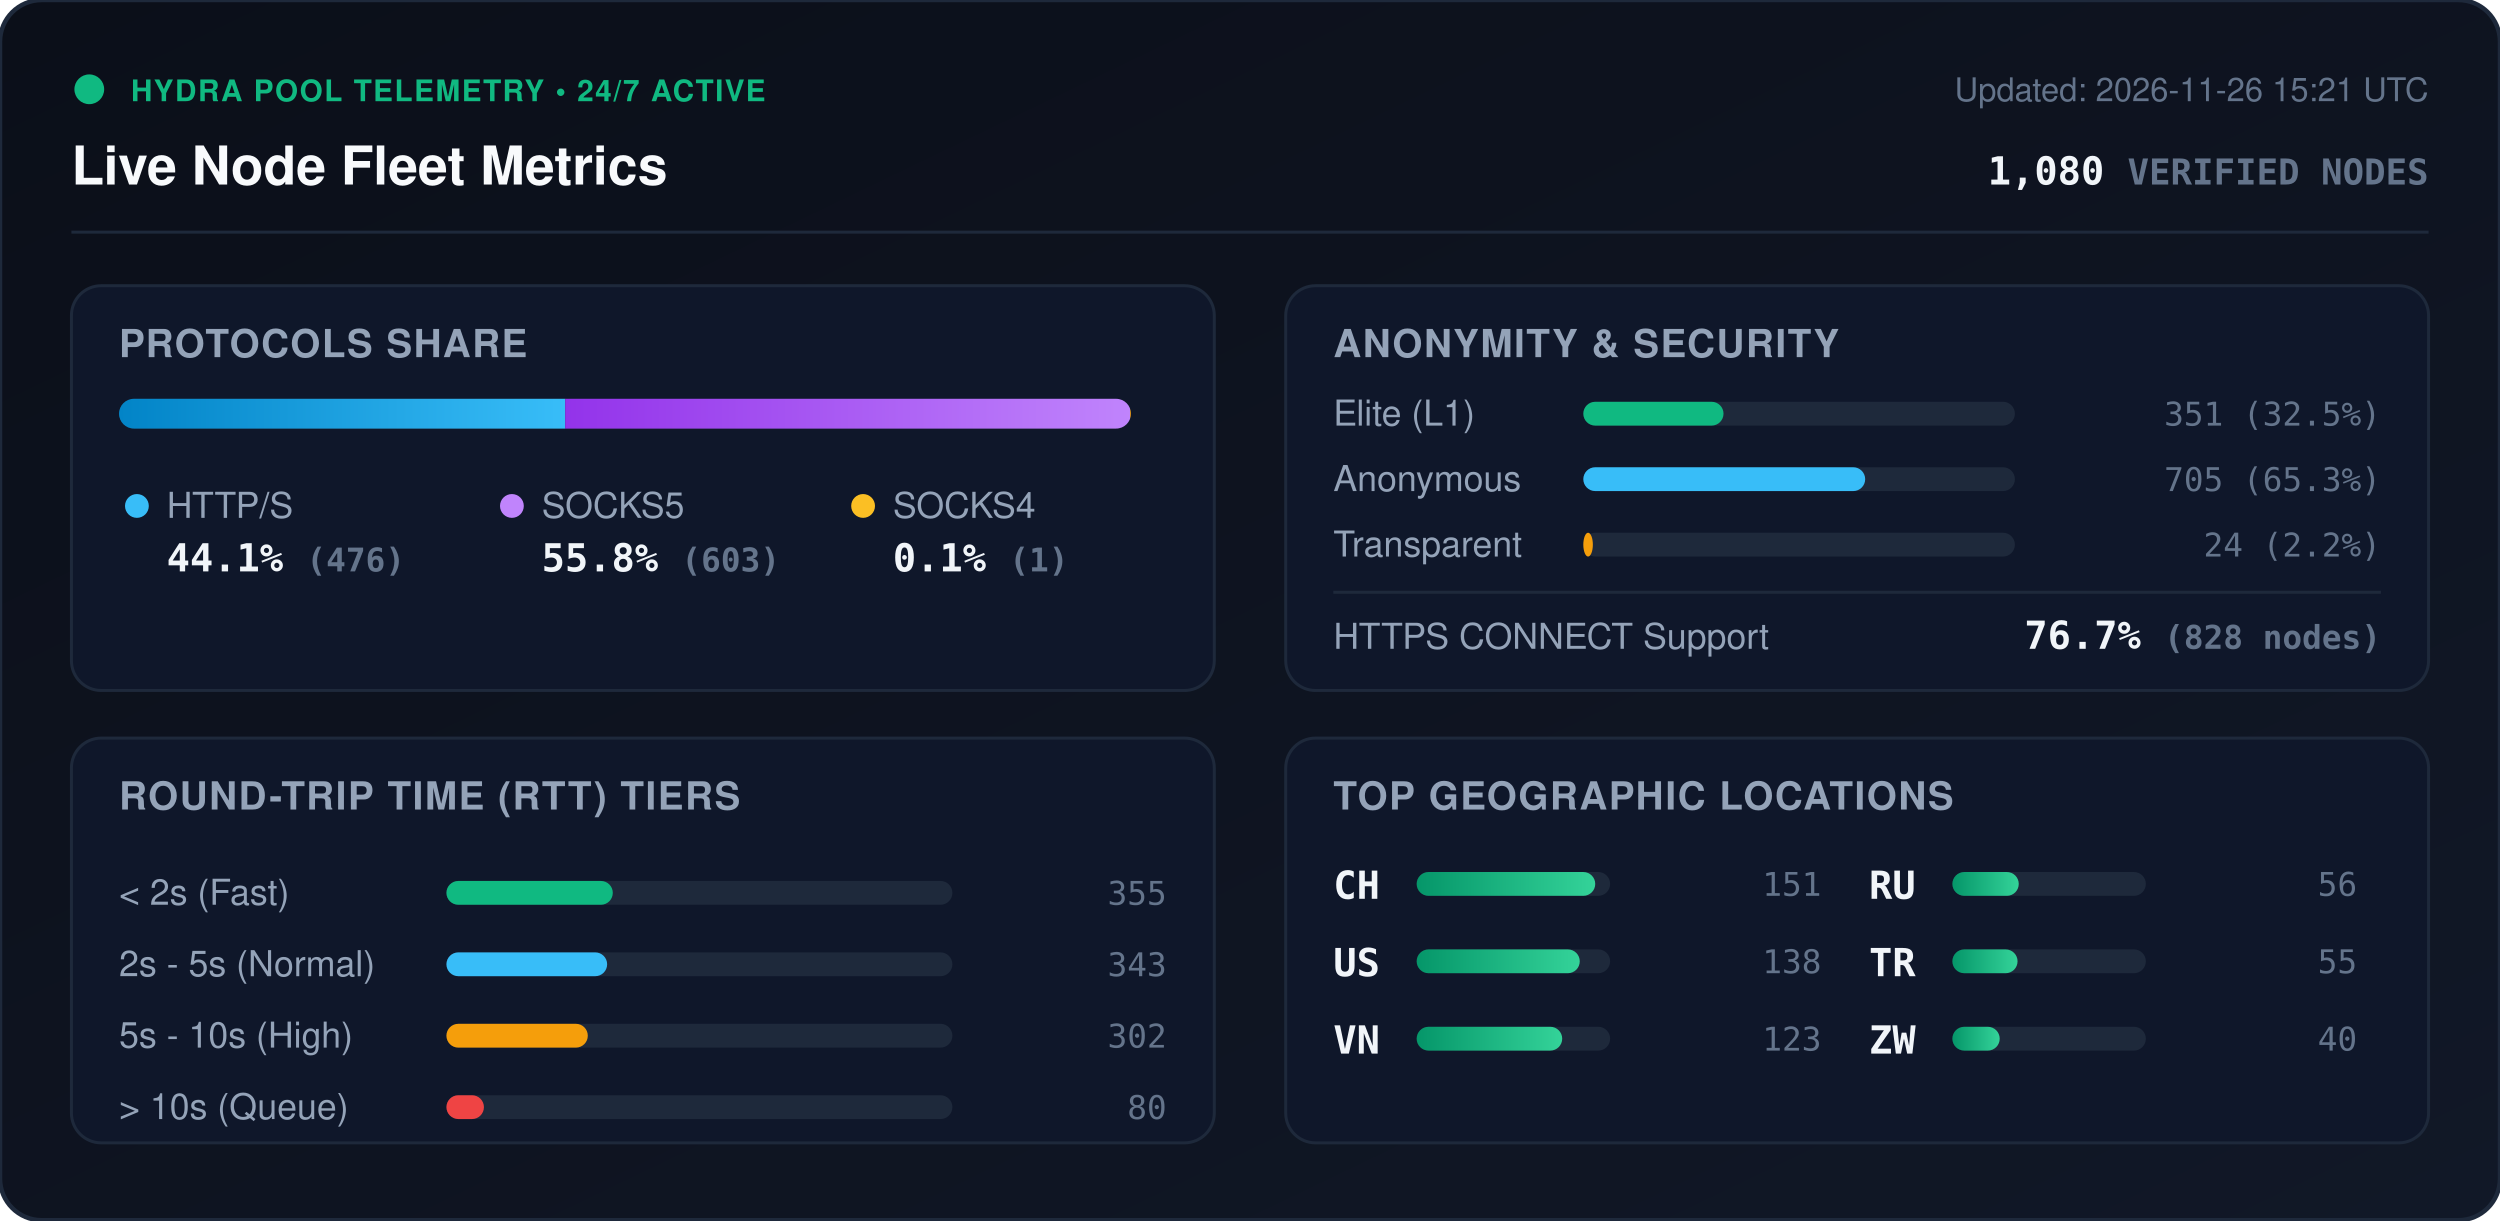
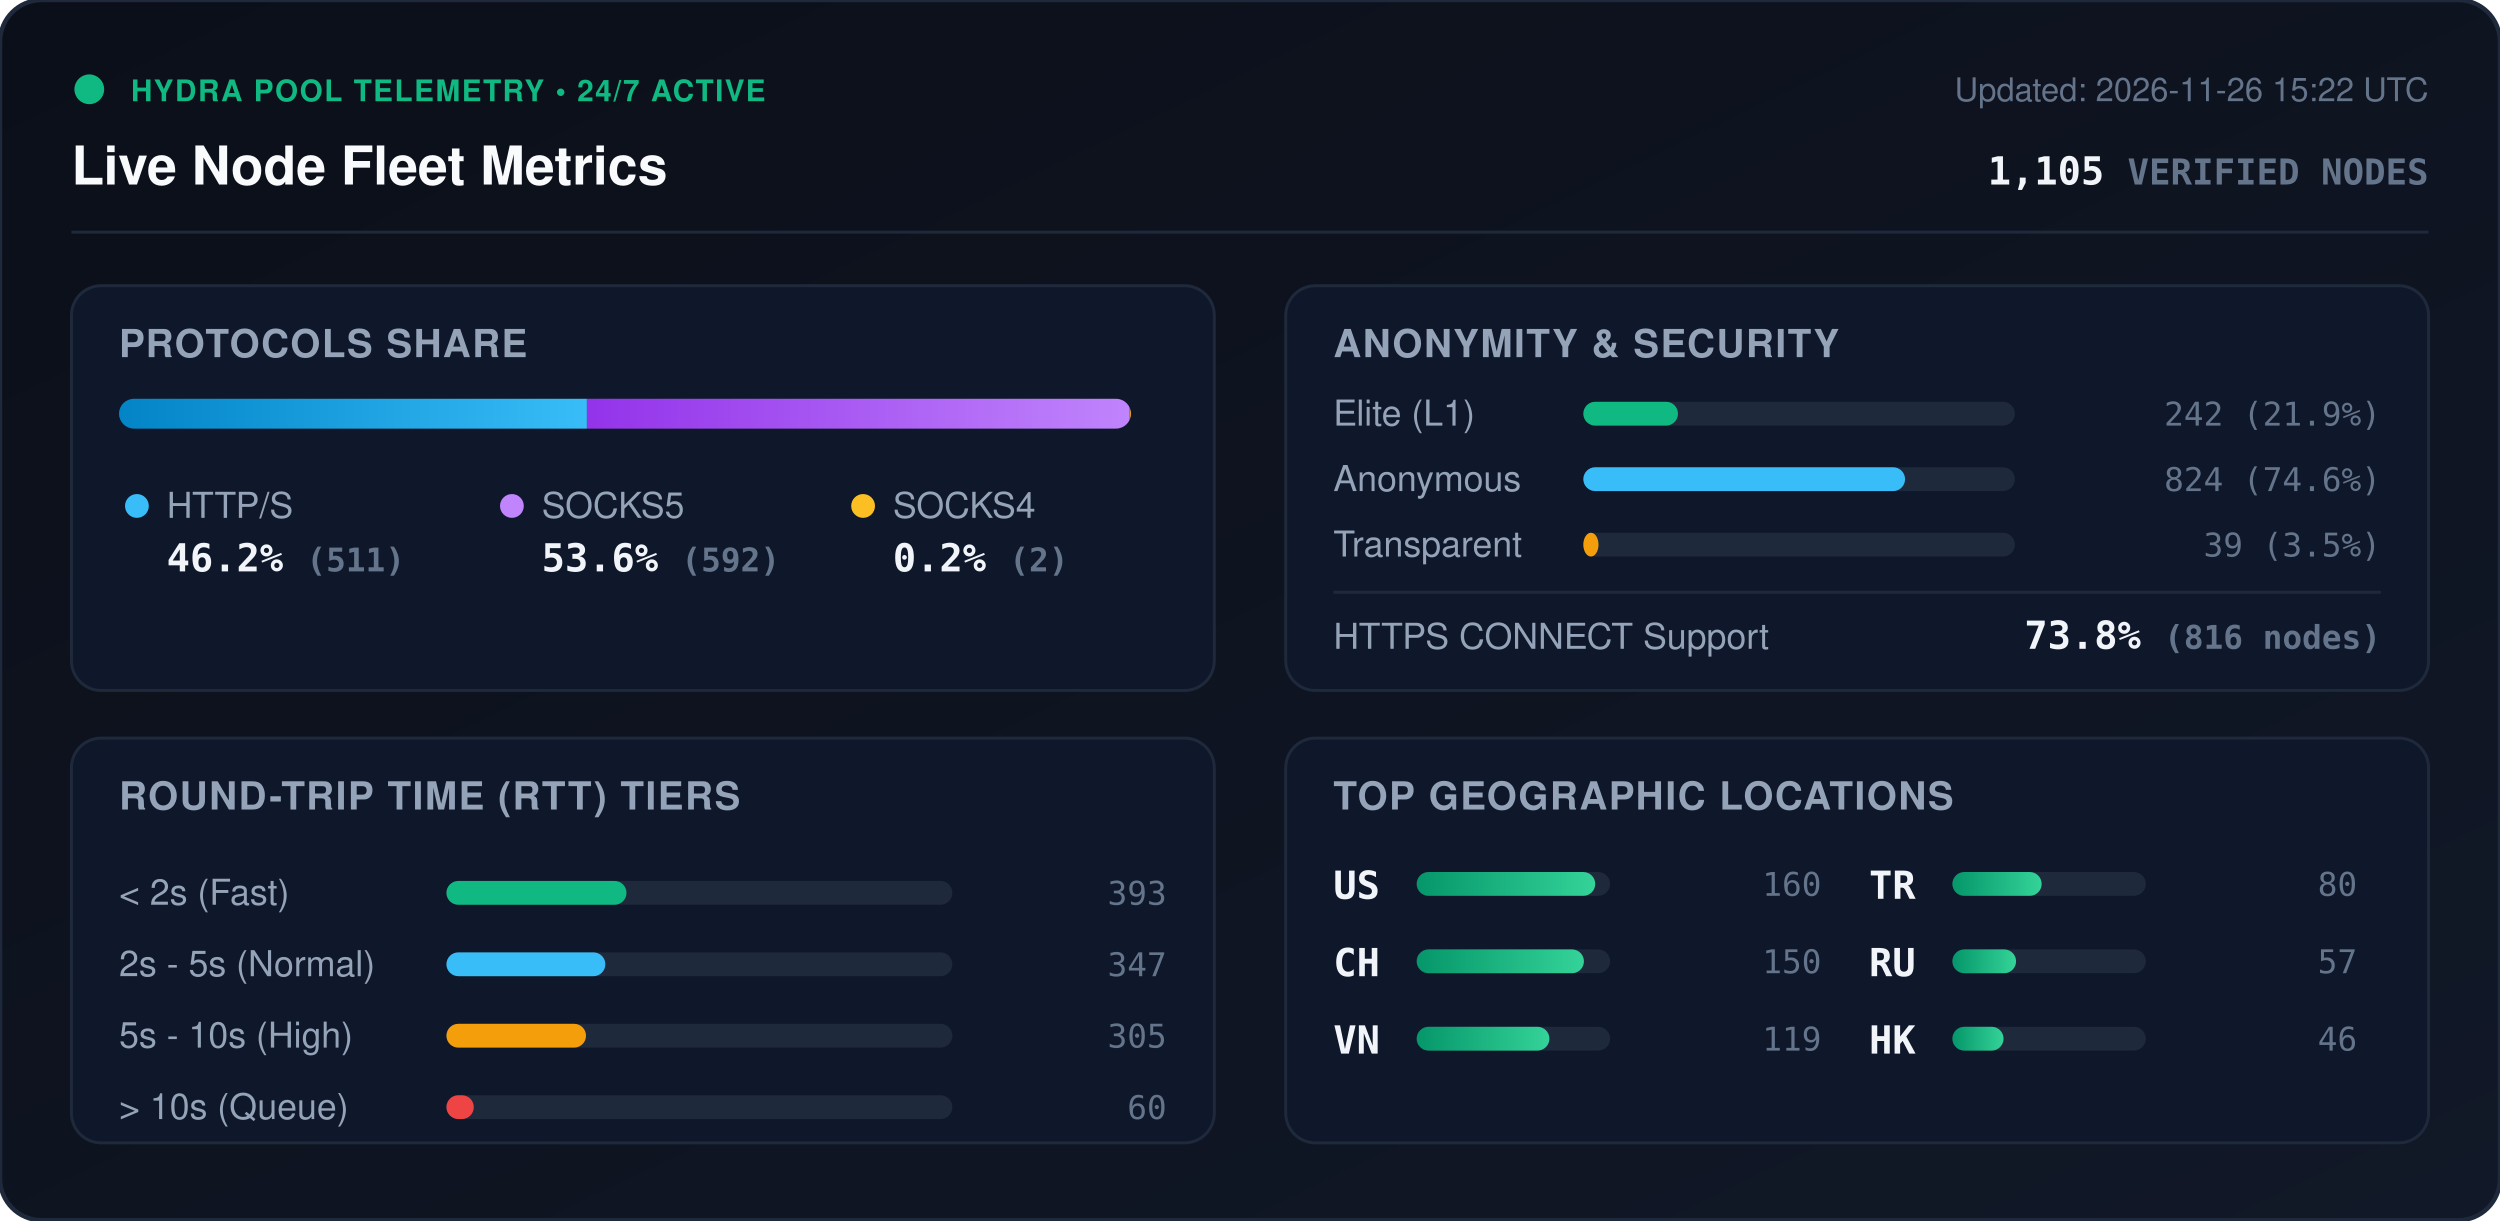
<svg xmlns="http://www.w3.org/2000/svg" viewBox="0 0 840 410" width="840" height="410" style="max-width: 100%; height: auto;">
  <defs>
    <linearGradient id="bg" x1="0%" y1="0%" x2="100%" y2="100%">
      <stop offset="0%" stop-color="#0b0f19" />
      <stop offset="100%" stop-color="#111827" />
    </linearGradient>
    <linearGradient id="bar-http" x1="0%" y1="0%" x2="100%" y2="0%">
      <stop offset="0%" stop-color="#0284c7" />
      <stop offset="100%" stop-color="#38bdf8" />
    </linearGradient>
    <linearGradient id="bar-socks5" x1="0%" y1="0%" x2="100%" y2="0%">
      <stop offset="0%" stop-color="#9333ea" />
      <stop offset="100%" stop-color="#c084fc" />
    </linearGradient>
    <linearGradient id="bar-socks4" x1="0%" y1="0%" x2="100%" y2="0%">
      <stop offset="0%" stop-color="#d97706" />
      <stop offset="100%" stop-color="#fbbf24" />
    </linearGradient>
    <linearGradient id="bar-green" x1="0%" y1="0%" x2="100%" y2="0%">
      <stop offset="0%" stop-color="#059669" />
      <stop offset="100%" stop-color="#34d399" />
    </linearGradient>
    <clipPath id="prog-track-clip">
      <rect width="340.0" height="10" rx="5" />
    </clipPath>
    <style>
      .title { font: 700 18px -apple-system, BlinkMacSystemFont, 'Segoe UI', Helvetica, Arial, sans-serif; fill: #f8fafc; }
      .sub { font: 500 11px -apple-system, BlinkMacSystemFont, 'Segoe UI', Helvetica, Arial, sans-serif; fill: #64748b; }
      .section-hdr { font: 600 13px -apple-system, BlinkMacSystemFont, 'Segoe UI', Helvetica, Arial, sans-serif; fill: #94a3b8; letter-spacing: 0.5px; }
      .metric-val { font: 700 13px -apple-system, BlinkMacSystemFont, 'Segoe UI', Helvetica, Arial, sans-serif; fill: #f1f5f9; }
      .metric-lbl { font: 500 12px -apple-system, BlinkMacSystemFont, 'Segoe UI', Helvetica, Arial, sans-serif; fill: #94a3b8; }
      .badge-txt { font: 700 10px -apple-system, BlinkMacSystemFont, 'Segoe UI', Helvetica, Arial, sans-serif; fill: #10b981; letter-spacing: 0.5px; }
      .mono { font-family: ui-monospace, SFMono-Regular, Menlo, Monaco, Consolas, monospace; }
      .pulse { animation: beacon 2s infinite ease-in-out; }
      @keyframes beacon { 0%, 100% { opacity: 1; } 50% { opacity: 0.35; } }
    </style>
  </defs>
  <rect width="840" height="410" rx="14" fill="url(#bg)" stroke="#1e293b" stroke-width="1.5" />
  <g transform="translate(24, 24)">
    <circle cx="6" cy="6" r="5" fill="#10b981" class="pulse" />
    <text x="20" y="10" class="badge-txt">HYDRA POOL TELEMETRY • 24/7 ACTIVE</text>
    <text x="0" y="38" class="title">Live Node Fleet Metrics</text>
-     <text x="792" y="10" text-anchor="end" class="sub">Updated: 2026-11-26 15:21 UTC</text>
-     <text x="792" y="38" text-anchor="end" class="metric-val mono" fill="#38bdf8">1,080 <tspan font-size="12" fill="#64748b">VERIFIED NODES</tspan>
+     <text x="792" y="10" text-anchor="end" class="sub">Updated: 2026-11-26 15:22 UTC</text>
+     <text x="792" y="38" text-anchor="end" class="metric-val mono" fill="#38bdf8">1,105 <tspan font-size="12" fill="#64748b">VERIFIED NODES</tspan>
    </text>
  </g>
  <line x1="24" y1="78" x2="816" y2="78" stroke="#1e293b" stroke-width="1" />
  <g transform="translate(24, 96)">
    <rect width="384" height="136" rx="10" fill="#0f172a" stroke="#1e293b" />
    <text x="16" y="24" class="section-hdr">PROTOCOLS SHARE</text>
    <g transform="translate(16, 38)">
      <rect width="340.0" height="10" rx="5" fill="#1e293b" />
      <g clip-path="url(#prog-track-clip)">
-         <rect x="0" width="149.9" height="10" fill="url(#bar-http)" />
-         <rect x="149.9" width="189.8" height="10" fill="url(#bar-socks5)" />
-         <rect x="339.7" width="0.3" height="10" fill="url(#bar-socks4)" />
+         <rect x="0" width="157.2" height="10" fill="url(#bar-http)" />
+         <rect x="157.2" width="182.2" height="10" fill="url(#bar-socks5)" />
+         <rect x="339.4" width="0.6" height="10" fill="url(#bar-socks4)" />
      </g>
    </g>
    <g transform="translate(16, 68)">
      <circle cx="6" cy="6" r="4" fill="#38bdf8" />
      <text x="16" y="10" class="metric-lbl">HTTP/S</text>
-       <text x="16" y="28" class="metric-val mono">44.1% <tspan font-size="11" fill="#64748b">(476)</tspan>
+       <text x="16" y="28" class="metric-val mono">46.2% <tspan font-size="11" fill="#64748b">(511)</tspan>
      </text>
      <circle cx="132" cy="6" r="4" fill="#c084fc" />
      <text x="142" y="10" class="metric-lbl">SOCKS5</text>
-       <text x="142" y="28" class="metric-val mono">55.8% <tspan font-size="11" fill="#64748b">(603)</tspan>
+       <text x="142" y="28" class="metric-val mono">53.6% <tspan font-size="11" fill="#64748b">(592)</tspan>
      </text>
      <circle cx="250" cy="6" r="4" fill="#fbbf24" />
      <text x="260" y="10" class="metric-lbl">SOCKS4</text>
-       <text x="260" y="28" class="metric-val mono">0.1% <tspan font-size="11" fill="#64748b">(1)</tspan>
+       <text x="260" y="28" class="metric-val mono">0.2% <tspan font-size="11" fill="#64748b">(2)</tspan>
      </text>
    </g>
  </g>
  <g transform="translate(432, 96)">
    <rect width="384" height="136" rx="10" fill="#0f172a" stroke="#1e293b" />
    <text x="16" y="24" class="section-hdr">ANONYMITY &amp; SECURITY</text>
    <text x="16" y="47" class="metric-lbl">Elite (L1)</text>
    <rect x="100" y="39" width="145.0" height="8" rx="4" fill="#1e293b" />
-     <rect x="100" y="39" width="47.1" height="8" rx="4" fill="#10b981" />
-     <text x="368" y="47" text-anchor="end" class="mono sub" fill="#e2e8f0">351 (32.5%)</text>
+     <rect x="100" y="39" width="31.8" height="8" rx="4" fill="#10b981" />
+     <text x="368" y="47" text-anchor="end" class="mono sub" fill="#e2e8f0">242 (21.9%)</text>
    <text x="16" y="69" class="metric-lbl">Anonymous</text>
    <rect x="100" y="61" width="145.0" height="8" rx="4" fill="#1e293b" />
-     <rect x="100" y="61" width="94.7" height="8" rx="4" fill="#38bdf8" />
-     <text x="368" y="69" text-anchor="end" class="mono sub" fill="#e2e8f0">705 (65.3%)</text>
+     <rect x="100" y="61" width="108.1" height="8" rx="4" fill="#38bdf8" />
+     <text x="368" y="69" text-anchor="end" class="mono sub" fill="#e2e8f0">824 (74.6%)</text>
    <text x="16" y="91" class="metric-lbl">Transparent</text>
    <rect x="100" y="83" width="145.0" height="8" rx="4" fill="#1e293b" />
-     <rect x="100" y="83" width="3.2" height="8" rx="4" fill="#f59e0b" />
-     <text x="368" y="91" text-anchor="end" class="mono sub" fill="#e2e8f0">24 (2.2%)</text>
+     <rect x="100" y="83" width="5.1" height="8" rx="4" fill="#f59e0b" />
+     <text x="368" y="91" text-anchor="end" class="mono sub" fill="#e2e8f0">39 (3.5%)</text>
    <line x1="16" y1="103" x2="368" y2="103" stroke="#1e293b" stroke-width="1" />
    <text x="16" y="122" class="metric-lbl">HTTPS CONNECT Support</text>
-     <text x="368" y="122" text-anchor="end" class="metric-val mono" fill="#34d399">76.7% <tspan font-size="11" fill="#64748b">(828 nodes)</tspan>
+     <text x="368" y="122" text-anchor="end" class="metric-val mono" fill="#34d399">73.8% <tspan font-size="11" fill="#64748b">(816 nodes)</tspan>
    </text>
  </g>
  <g transform="translate(24, 248)">
    <rect width="384" height="136" rx="10" fill="#0f172a" stroke="#1e293b" />
    <text x="16" y="24" class="section-hdr">ROUND-TRIP TIME (RTT) TIERS</text>
    <g transform="translate(16, 42)">
      <text x="0" y="14" class="metric-lbl">&lt; 2s (Fast)</text>
      <rect x="110" y="6" width="170" height="8" rx="4" fill="#1e293b" />
-       <rect x="110" y="6" width="55.9" height="8" rx="4" fill="#10b981" />
-       <text x="352" y="14" text-anchor="end" class="mono sub">355</text>
+       <rect x="110" y="6" width="60.5" height="8" rx="4" fill="#10b981" />
+       <text x="352" y="14" text-anchor="end" class="mono sub">393</text>
      <text x="0" y="38" class="metric-lbl">2s - 5s (Normal)</text>
      <rect x="110" y="30" width="170" height="8" rx="4" fill="#1e293b" />
-       <rect x="110" y="30" width="54.0" height="8" rx="4" fill="#38bdf8" />
-       <text x="352" y="38" text-anchor="end" class="mono sub">343</text>
+       <rect x="110" y="30" width="53.4" height="8" rx="4" fill="#38bdf8" />
+       <text x="352" y="38" text-anchor="end" class="mono sub">347</text>
      <text x="0" y="62" class="metric-lbl">5s - 10s (High)</text>
      <rect x="110" y="54" width="170" height="8" rx="4" fill="#1e293b" />
-       <rect x="110" y="54" width="47.5" height="8" rx="4" fill="#f59e0b" />
-       <text x="352" y="62" text-anchor="end" class="mono sub">302</text>
+       <rect x="110" y="54" width="46.9" height="8" rx="4" fill="#f59e0b" />
+       <text x="352" y="62" text-anchor="end" class="mono sub">305</text>
      <text x="0" y="86" class="metric-lbl">&gt; 10s (Queue)</text>
      <rect x="110" y="78" width="170" height="8" rx="4" fill="#1e293b" />
-       <rect x="110" y="78" width="12.6" height="8" rx="4" fill="#ef4444" />
-       <text x="352" y="86" text-anchor="end" class="mono sub">80</text>
+       <rect x="110" y="78" width="9.2" height="8" rx="4" fill="#ef4444" />
+       <text x="352" y="86" text-anchor="end" class="mono sub">60</text>
    </g>
  </g>
  <g transform="translate(432, 248)">
    <rect width="384" height="136" rx="10" fill="#0f172a" stroke="#1e293b" />
    <text x="16" y="24" class="section-hdr">TOP GEOGRAPHIC LOCATIONS</text>
    <g transform="translate(16, 42)">
      <g transform="translate(0, 0)">
+         <text x="0" y="12" class="mono metric-val" font-size="12">US</text>
+         <rect x="28" y="3" width="65" height="8" rx="4" fill="#1e293b" />
+         <rect x="28" y="3" width="60.0" height="8" rx="4" fill="url(#bar-green)" />
+         <text x="164" y="11" text-anchor="end" class="mono sub">160</text>
+       </g>
+       <g transform="translate(0, 26)">
        <text x="0" y="12" class="mono metric-val" font-size="12">CH</text>
        <rect x="28" y="3" width="65" height="8" rx="4" fill="#1e293b" />
-         <rect x="28" y="3" width="60.0" height="8" rx="4" fill="url(#bar-green)" />
-         <text x="164" y="11" text-anchor="end" class="mono sub">151</text>
-       </g>
-       <g transform="translate(0, 26)">
-         <text x="0" y="12" class="mono metric-val" font-size="12">US</text>
-         <rect x="28" y="3" width="65" height="8" rx="4" fill="#1e293b" />
-         <rect x="28" y="3" width="54.8" height="8" rx="4" fill="url(#bar-green)" />
-         <text x="164" y="11" text-anchor="end" class="mono sub">138</text>
+         <rect x="28" y="3" width="56.2" height="8" rx="4" fill="url(#bar-green)" />
+         <text x="164" y="11" text-anchor="end" class="mono sub">150</text>
      </g>
      <g transform="translate(0, 52)">
        <text x="0" y="12" class="mono metric-val" font-size="12">VN</text>
        <rect x="28" y="3" width="65" height="8" rx="4" fill="#1e293b" />
-         <rect x="28" y="3" width="48.9" height="8" rx="4" fill="url(#bar-green)" />
-         <text x="164" y="11" text-anchor="end" class="mono sub">123</text>
+         <rect x="28" y="3" width="44.6" height="8" rx="4" fill="url(#bar-green)" />
+         <text x="164" y="11" text-anchor="end" class="mono sub">119</text>
      </g>
      <g transform="translate(180, 0)">
+         <text x="0" y="12" class="mono metric-val" font-size="12">TR</text>
+         <rect x="28" y="3" width="65" height="8" rx="4" fill="#1e293b" />
+         <rect x="28" y="3" width="30.0" height="8" rx="4" fill="url(#bar-green)" />
+         <text x="164" y="11" text-anchor="end" class="mono sub">80</text>
+       </g>
+       <g transform="translate(180, 26)">
        <text x="0" y="12" class="mono metric-val" font-size="12">RU</text>
        <rect x="28" y="3" width="65" height="8" rx="4" fill="#1e293b" />
-         <rect x="28" y="3" width="22.3" height="8" rx="4" fill="url(#bar-green)" />
-         <text x="164" y="11" text-anchor="end" class="mono sub">56</text>
-       </g>
-       <g transform="translate(180, 26)">
-         <text x="0" y="12" class="mono metric-val" font-size="12">TR</text>
-         <rect x="28" y="3" width="65" height="8" rx="4" fill="#1e293b" />
-         <rect x="28" y="3" width="21.9" height="8" rx="4" fill="url(#bar-green)" />
-         <text x="164" y="11" text-anchor="end" class="mono sub">55</text>
+         <rect x="28" y="3" width="21.4" height="8" rx="4" fill="url(#bar-green)" />
+         <text x="164" y="11" text-anchor="end" class="mono sub">57</text>
      </g>
      <g transform="translate(180, 52)">
-         <text x="0" y="12" class="mono metric-val" font-size="12">ZW</text>
+         <text x="0" y="12" class="mono metric-val" font-size="12">HK</text>
        <rect x="28" y="3" width="65" height="8" rx="4" fill="#1e293b" />
-         <rect x="28" y="3" width="15.9" height="8" rx="4" fill="url(#bar-green)" />
-         <text x="164" y="11" text-anchor="end" class="mono sub">40</text>
+         <rect x="28" y="3" width="17.2" height="8" rx="4" fill="url(#bar-green)" />
+         <text x="164" y="11" text-anchor="end" class="mono sub">46</text>
      </g>
    </g>
  </g>
</svg>
